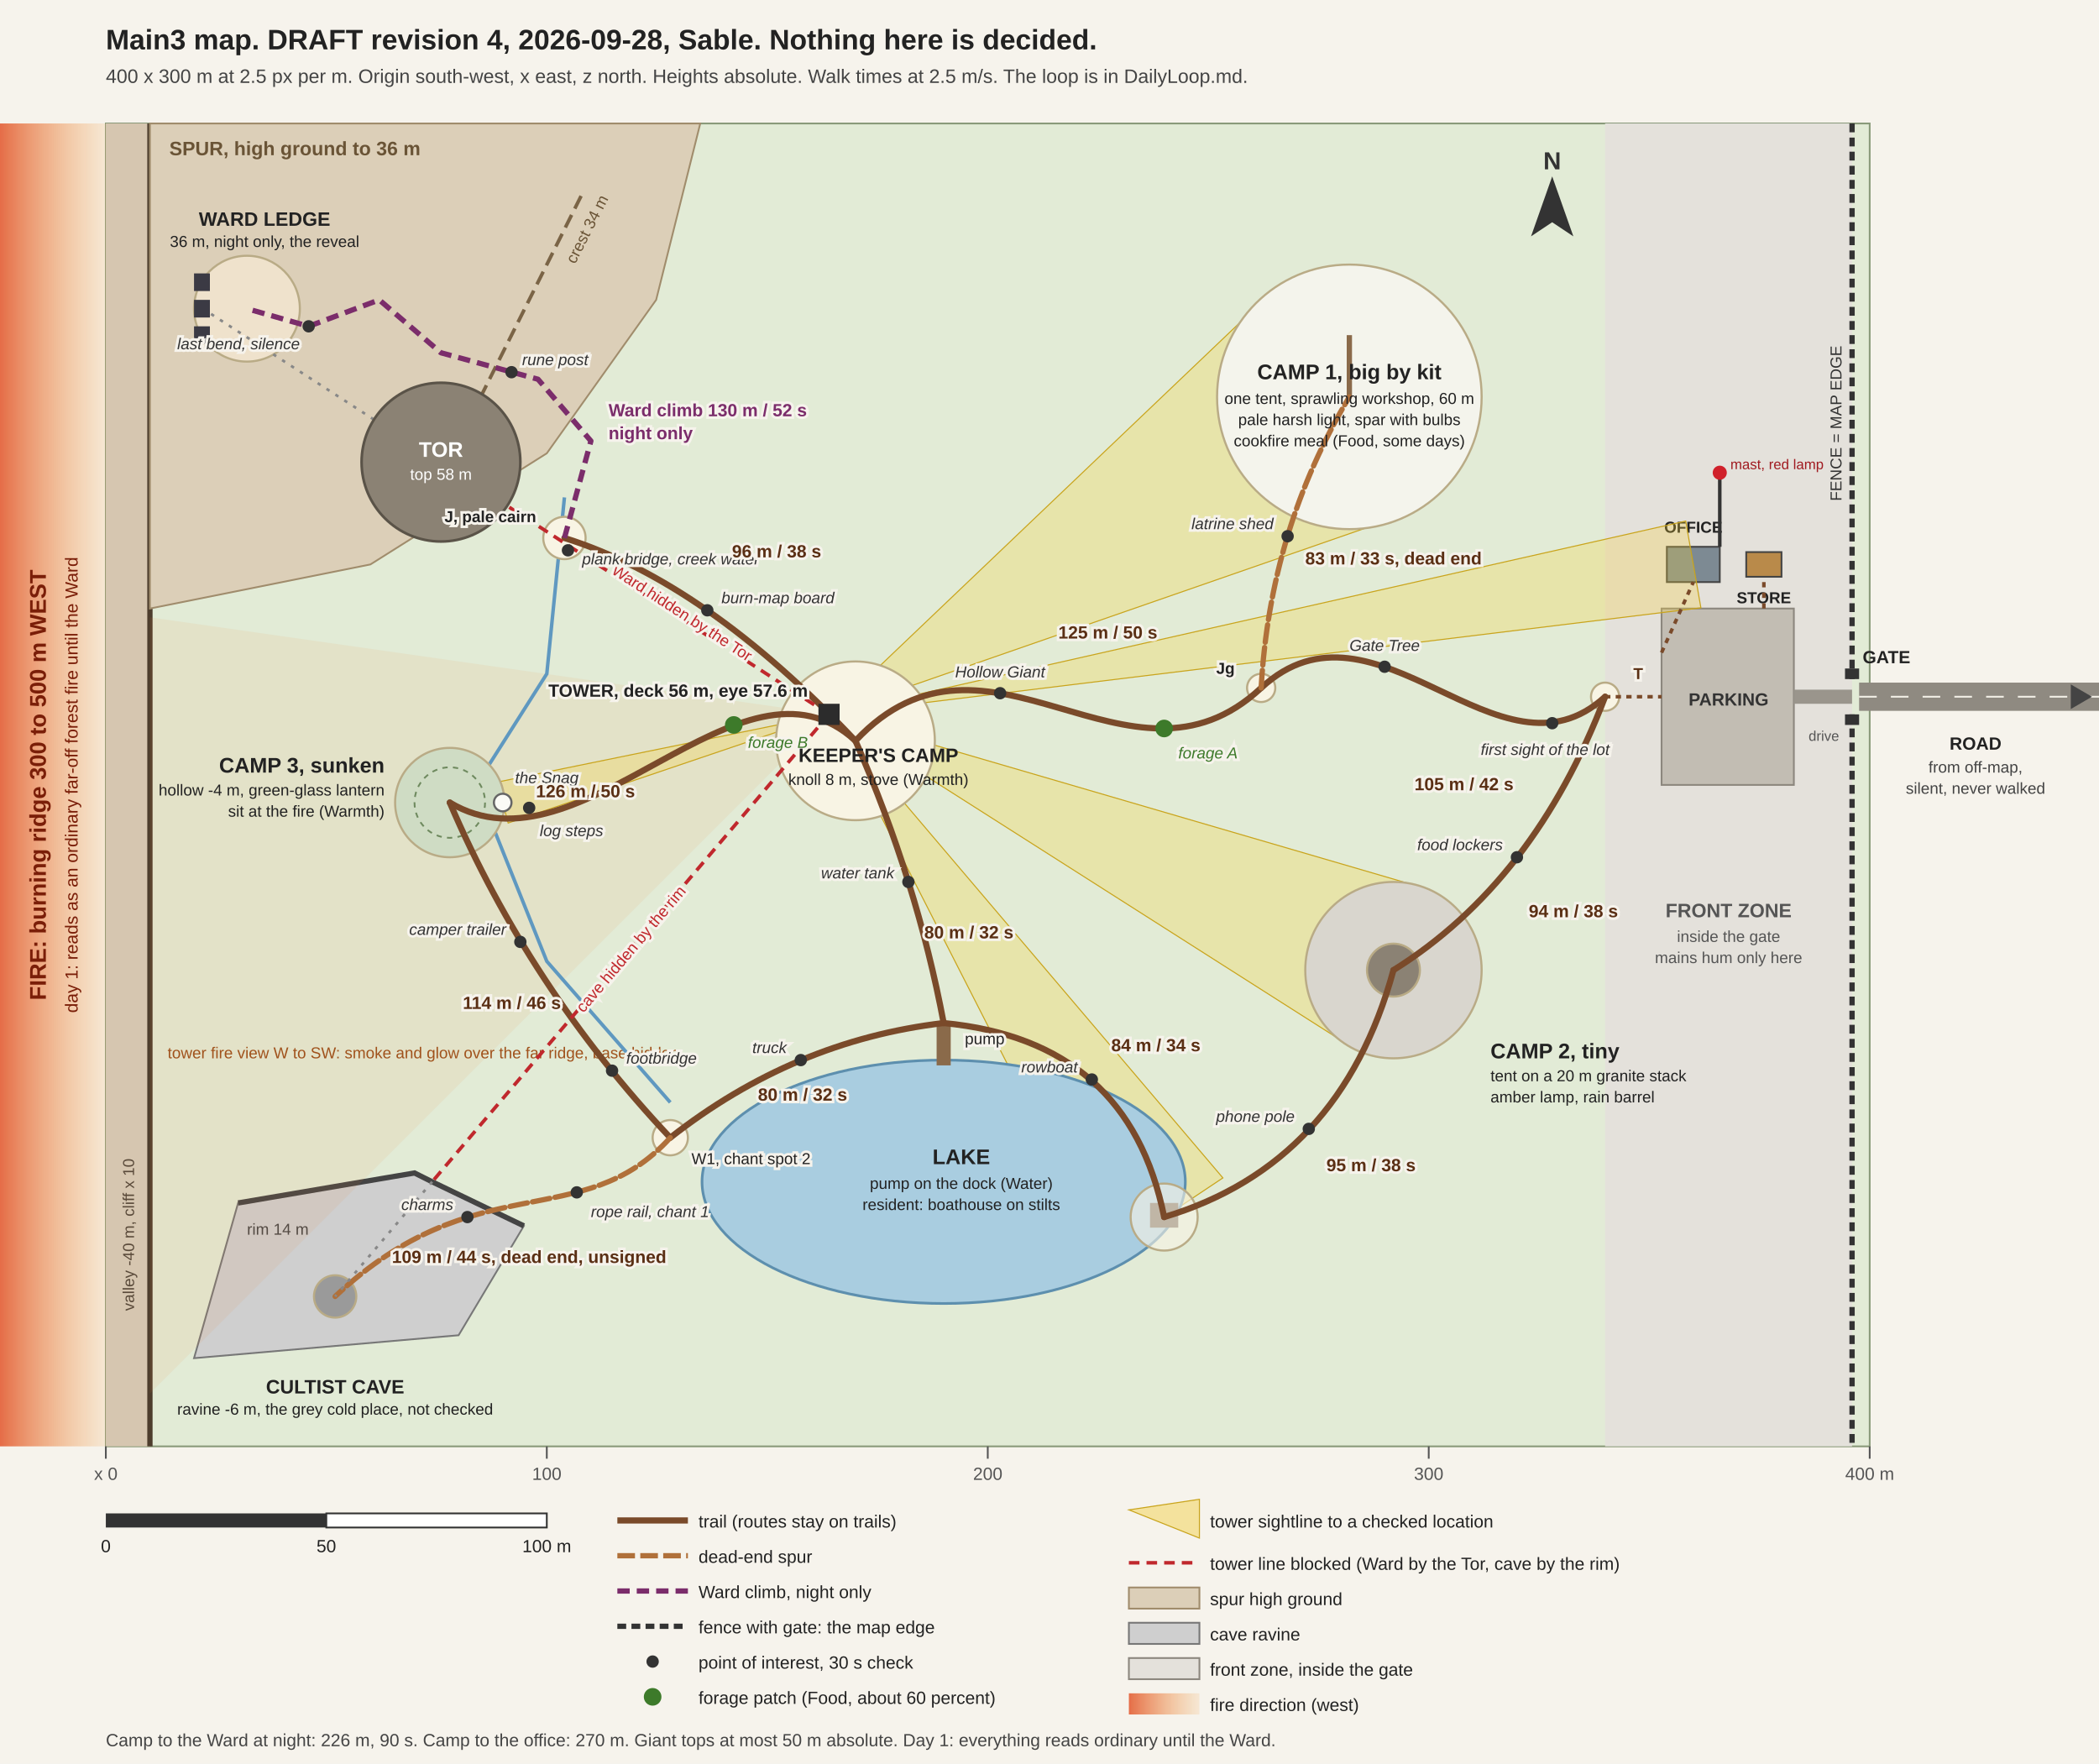
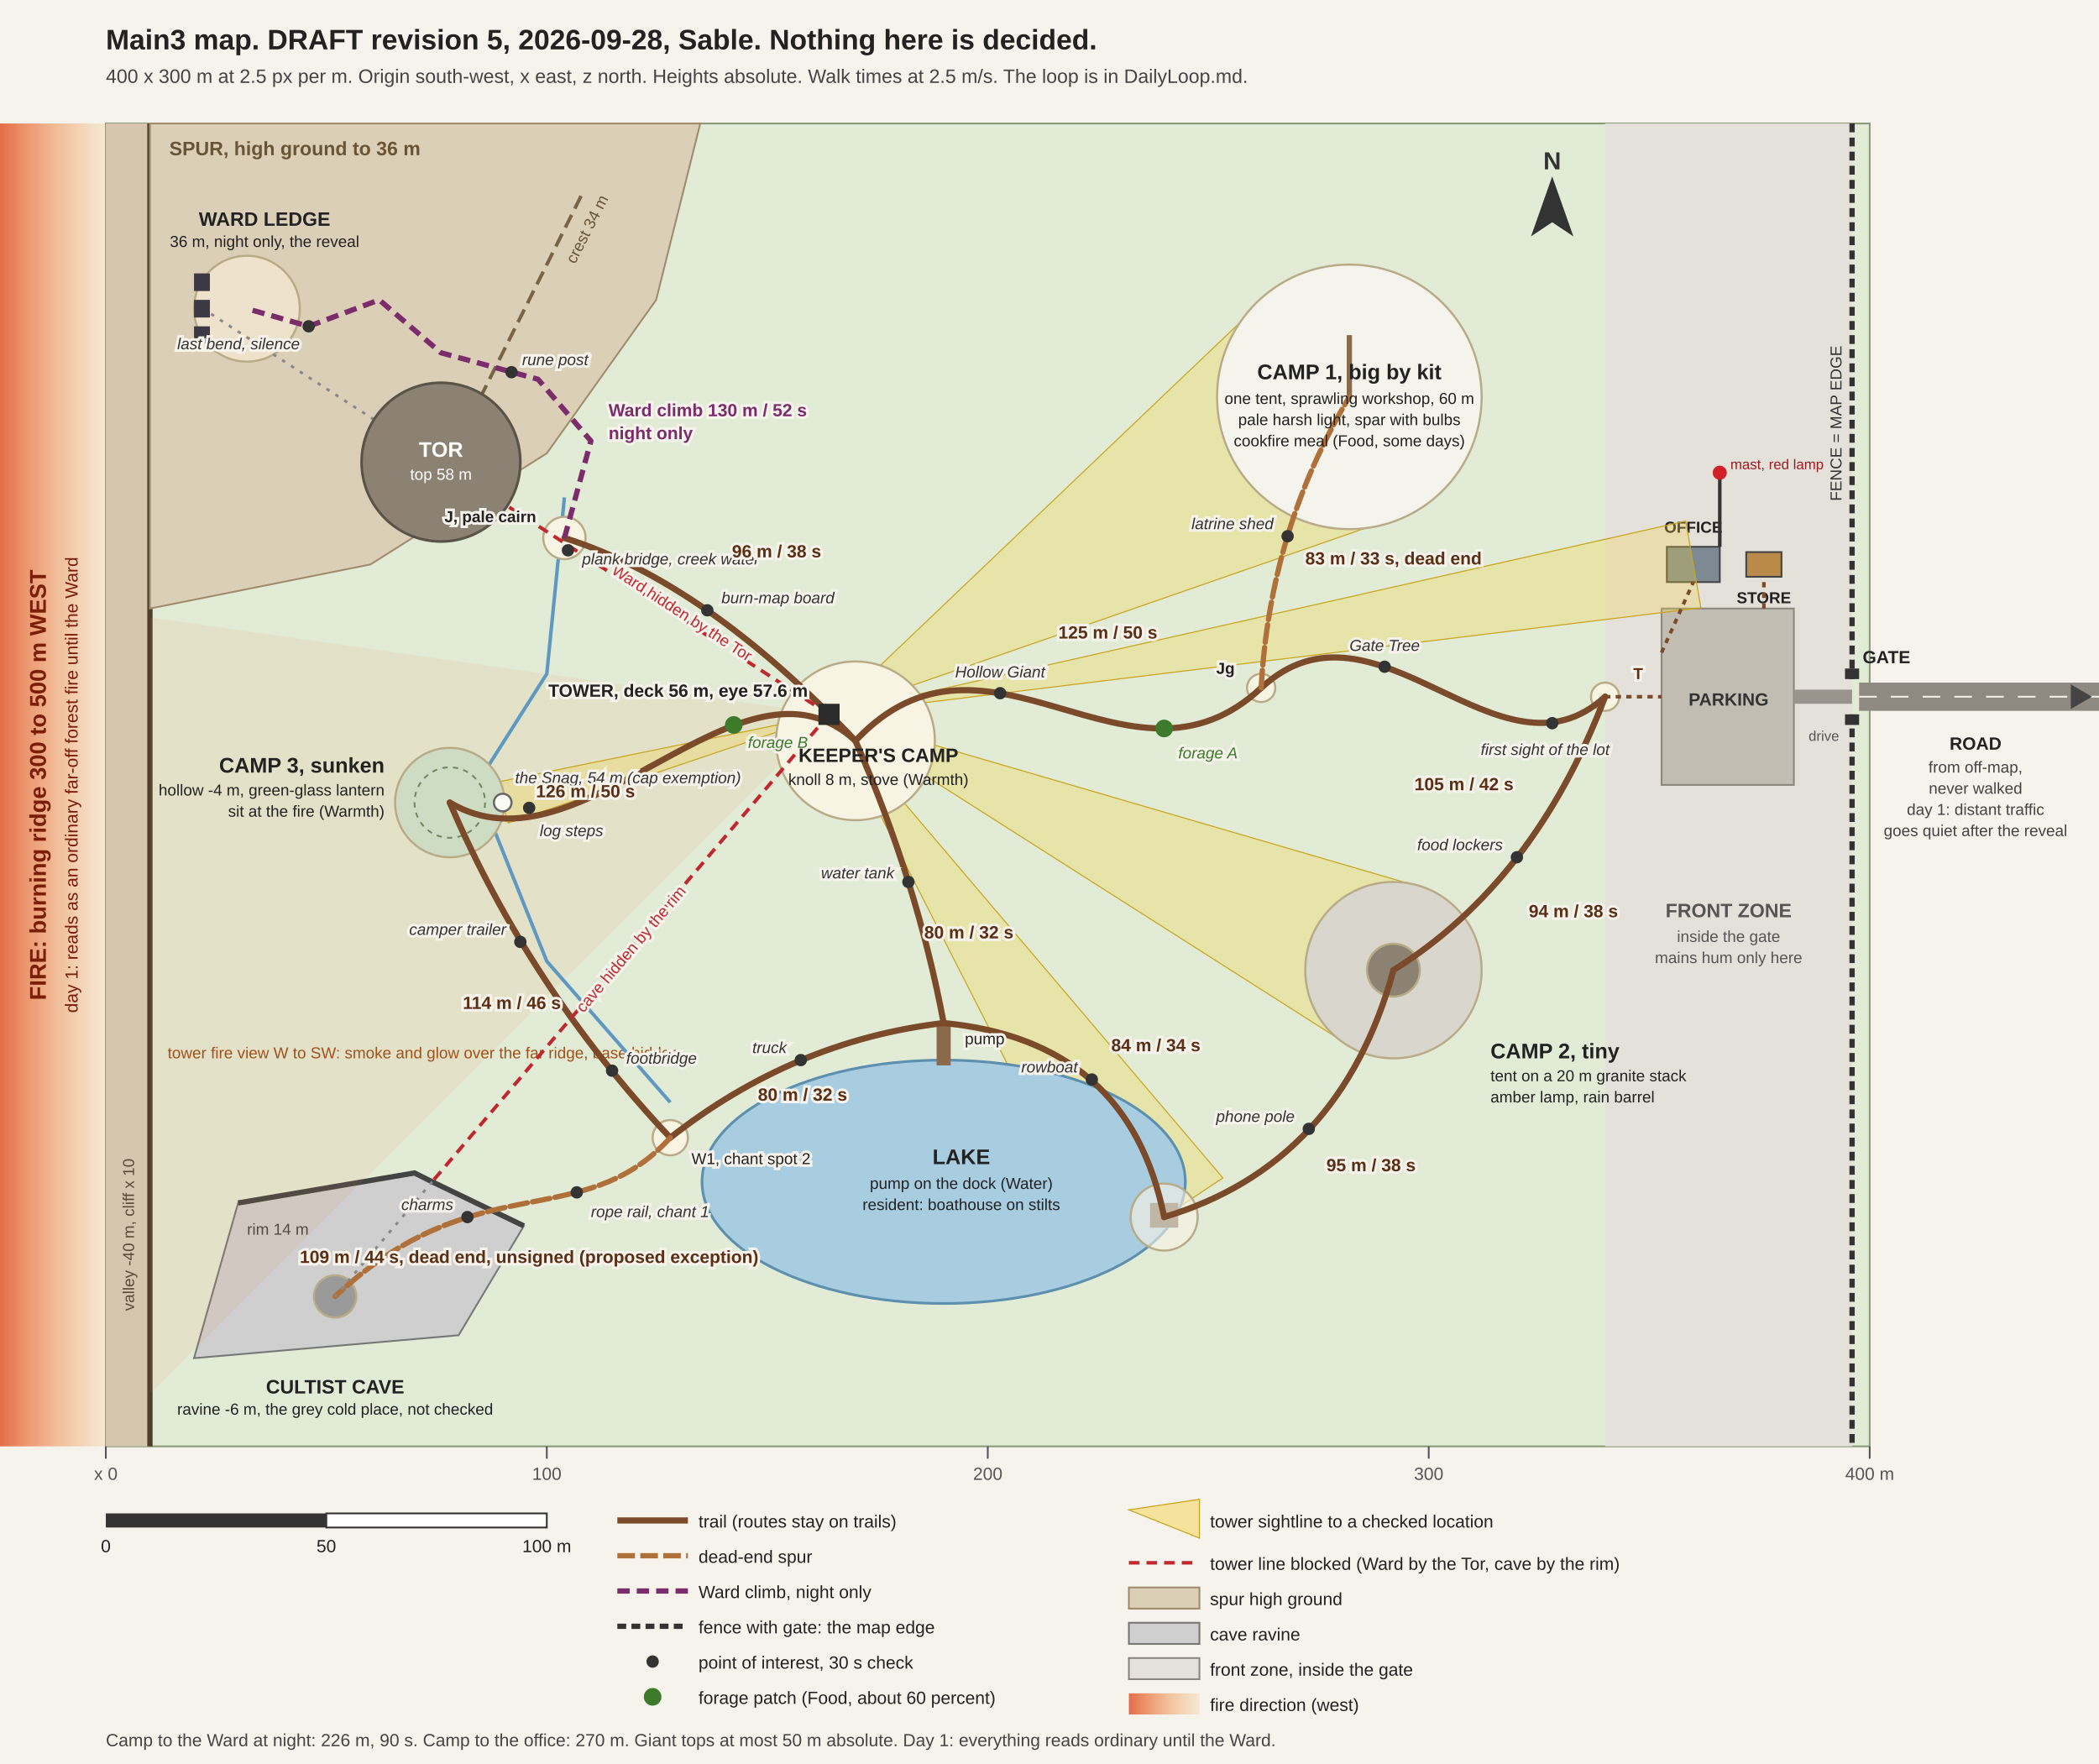
<svg xmlns="http://www.w3.org/2000/svg" width="1190" height="1000" viewBox="0 0 1190 1000" font-family="Arial, Helvetica, sans-serif">
  <defs>
    <linearGradient id="fire" x1="0" y1="0" x2="1" y2="0">
      <stop offset="0" stop-color="#e2552a" stop-opacity="0.85" />
      <stop offset="1" stop-color="#f3a54a" stop-opacity="0.15" />
    </linearGradient>
  </defs>
  <rect x="0" y="0" width="1190" height="1000" fill="#f6f3ec" />
-   <text x="60" y="28" font-size="16" font-weight="bold" fill="#222">Main3 map. DRAFT revision 4, 2026-09-28, Sable. Nothing here is decided.</text>
+   <text x="60" y="28" font-size="16" font-weight="bold" fill="#222">Main3 map. DRAFT revision 5, 2026-09-28, Sable. Nothing here is decided.</text>
  <text x="60" y="47" font-size="11" fill="#444">400 x 300 m at 2.5 px per m. Origin south-west, x east, z north. Heights absolute. Walk times at 2.5 m/s. The loop is in DailyLoop.md.</text>
  <rect x="60" y="70" width="1000" height="750" fill="#e2ebd6" stroke="#8a9a7a" stroke-width="1" />
  <rect x="0" y="70" width="60" height="750" fill="url(#fire)" />
  <text transform="translate(26,445) rotate(-90)" text-anchor="middle" font-size="13" font-weight="bold" fill="#7a1e08">FIRE: burning ridge 300 to 500 m WEST</text>
  <text transform="translate(44,445) rotate(-90)" text-anchor="middle" font-size="10" fill="#7a1e08">day 1: reads as an ordinary far-off forest fire until the Ward</text>
  <rect x="60" y="70" width="25" height="750" fill="#d6c6b0" />
  <line x1="85" y1="70" x2="85" y2="820" stroke="#4d3d2d" stroke-width="3" />
  <text transform="translate(76,700) rotate(-90)" text-anchor="middle" font-size="9" fill="#5a4a3a">valley -40 m, cliff x 10</text>
  <polygon points="85,345 210,320 310,257 372,170 397,70 85,70" fill="#dccfb8" stroke="#a08c6c" stroke-width="1" />
  <line x1="240" y1="290" x2="330" y2="110" stroke="#7a6446" stroke-width="2" stroke-dasharray="8 4" />
  <text x="96" y="88" font-size="11" font-weight="bold" fill="#6a5436">SPUR, high ground to 36 m</text>
  <text transform="translate(326,150) rotate(-63)" font-size="9" fill="#6a5436">crest 34 m</text>
  <polygon points="110,770 260,757 297,695 245,670 235,665 135,682" fill="#cfcfcf" stroke="#777" stroke-width="1" />
  <polyline points="135,682 235,665 245,670 297,695" fill="none" stroke="#444" stroke-width="3" />
  <text x="140" y="700" font-size="9" fill="#444">rim 14 m</text>
  <rect x="910" y="70" width="140" height="750" fill="#e4e1db" />
  <rect x="942" y="345" width="75" height="100" fill="#c2bdb3" stroke="#8c877e" />
  <text x="980" y="400" text-anchor="middle" font-size="10" font-weight="bold" fill="#333">PARKING</text>
  <rect x="945" y="310" width="30" height="20" fill="#7d8a93" stroke="#444" />
  <text x="960" y="302" text-anchor="middle" font-size="9" font-weight="bold" fill="#222">OFFICE</text>
  <line x1="975" y1="310" x2="975" y2="270" stroke="#333" stroke-width="2" />
  <circle cx="975" cy="268" r="4" fill="#d0202a" />
  <text x="981" y="266" font-size="8" fill="#a01a20">mast, red lamp</text>
  <rect x="990" y="313" width="20" height="14" fill="#b98a4a" stroke="#444" />
  <text x="1000" y="342" text-anchor="middle" font-size="9" font-weight="bold" fill="#222">STORE</text>
  <line x1="1017" y1="395" x2="1050" y2="395" stroke="#9a958c" stroke-width="8" />
  <text x="1034" y="420" text-anchor="middle" font-size="8" fill="#555">drive</text>
  <text x="980" y="520" text-anchor="middle" font-size="11" font-weight="bold" fill="#555">FRONT ZONE</text>
  <text x="980" y="534" text-anchor="middle" font-size="9" fill="#555">inside the gate</text>
  <text x="980" y="546" text-anchor="middle" font-size="9" fill="#555">mains hum only here</text>
  <line x1="1050" y1="70" x2="1050" y2="385" stroke="#333" stroke-width="3" stroke-dasharray="5 3" />
  <line x1="1050" y1="405" x2="1050" y2="820" stroke="#333" stroke-width="3" stroke-dasharray="5 3" />
  <rect x="1046" y="379" width="8" height="6" fill="#333" />
  <rect x="1046" y="405" width="8" height="6" fill="#333" />
  <text transform="translate(1044,240) rotate(-90)" text-anchor="middle" font-size="9" fill="#333">FENCE = MAP EDGE</text>
  <text x="1056" y="376" font-size="10" font-weight="bold" fill="#222">GATE</text>
  <rect x="1054" y="387" width="136" height="16" fill="#8f8a81" />
  <line x1="1054" y1="395" x2="1190" y2="395" stroke="#f2efe6" stroke-width="1" stroke-dasharray="10 8" />
  <text x="1120" y="425" text-anchor="middle" font-size="10" font-weight="bold" fill="#222">ROAD</text>
  <text x="1120" y="438" text-anchor="middle" font-size="9" fill="#444">from off-map,</text>
-   <text x="1120" y="450" text-anchor="middle" font-size="9" fill="#444">silent, never walked</text>
+   <text x="1120" y="450" text-anchor="middle" font-size="9" fill="#444">never walked</text>
  <polygon points="1186,395 1174,388 1174,402" fill="#444" />
+   <text x="1120" y="462" text-anchor="middle" font-size="9" fill="#444">day 1: distant traffic</text>
+   <text x="1120" y="474" text-anchor="middle" font-size="9" fill="#444">goes quiet after the reveal</text>
  <polygon points="470,405 85,350 85,790" fill="#f08a3a" fill-opacity="0.09" />
  <text x="95" y="600" font-size="9" fill="#a0521c">tower fire view W to SW: smoke and glow over the far ridge, base hidden</text>
  <g fill="#f2cf3c" fill-opacity="0.28" stroke="#c9a41c" stroke-width="0.6">
    <polygon points="470,405 626.7,712.2 693.3,667.8" />
    <polygon points="470,405 804.1,289.0 725.9,161.0" />
    <polygon points="470,405 769.4,595.6 810.6,504.4" />
    <polygon points="470,405 281.9,443.4 288.1,466.6" />
    <polygon points="470,405 964.3,344.6 955.7,295.4" />
  </g>
  <polyline points="320,282 310,382 270,445 310,545 380,625" fill="none" stroke="#5f98c0" stroke-width="2" />
  <ellipse cx="535" cy="670" rx="137" ry="69" fill="#a9cde0" stroke="#5d8fae" stroke-width="1.5" />
  <rect x="531" y="580" width="8" height="24" fill="#8a6a4a" />
  <rect x="652" y="682" width="16" height="14" fill="#6b5a48" />
  <g stroke="#b9ab86" stroke-width="1.2">
    <circle cx="485" cy="420" r="45" fill="#f8f4e4" />
    <circle cx="765" cy="225" r="75" fill="#f4f4ec" />
    <circle cx="790" cy="550" r="50" fill="#d9d6ce" />
    <circle cx="790" cy="550" r="15" fill="#8b8274" />
    <circle cx="255" cy="455" r="31" fill="#cfdcc4" />
    <circle cx="140" cy="175" r="30" fill="#efe2cc" />
    <circle cx="660" cy="690" r="19" fill="#f8f4e4" fill-opacity="0.6" />
    <circle cx="320" cy="305" r="12" fill="#f8f4e4" />
    <circle cx="380" cy="645" r="10" fill="#f8f4e4" />
    <circle cx="715" cy="390" r="8" fill="#f8f4e4" />
    <circle cx="910" cy="395" r="8" fill="#f8f4e4" />
    <circle cx="190" cy="735" r="12" fill="#9a9a9a" />
  </g>
  <circle cx="255" cy="455" r="20" fill="none" stroke="#6f8a5f" stroke-width="1" stroke-dasharray="3 3" />
  <circle cx="285" cy="455" r="5" fill="#fbfbf6" stroke="#666" stroke-width="1.2" />
  <line x1="765" y1="225" x2="765" y2="190" stroke="#8a6a4a" stroke-width="3" />
  <g fill="none" stroke="#7a4a2a" stroke-width="3.5" stroke-linecap="round">
    <path d="M485,420 Q520,500 535,580" />
    <path d="M535,580 Q640,590 660,690" />
    <path d="M660,690 Q760,660 790,550" />
    <path d="M790,550 Q870,500 910,395" />
    <path d="M485,420 C560,340 640,460 715,390" />
    <path d="M715,390 C780,330 850,450 910,395" />
    <path d="M485,420 C420,360 330,500 255,455" />
    <path d="M535,580 Q450,590 380,645" />
    <path d="M380,645 Q300,560 255,455" />
    <path d="M485,420 Q400,330 320,305" />
  </g>
  <g fill="none" stroke="#7a4a2a" stroke-width="2" stroke-dasharray="3 3">
    <path d="M910,395 L942,395" />
    <path d="M942,370 L960,330" />
    <path d="M1000,345 L1000,327" />
  </g>
  <g fill="none" stroke="#b0703a" stroke-width="3" stroke-dasharray="10 3" stroke-linecap="round">
    <path d="M715,390 Q720,300 765,225" />
    <path d="M380,645 C330,700 270,660 190,735" />
  </g>
  <polyline points="320,305 335,250 305,215 250,200 215,170 175,185 140,175" fill="none" stroke="#7b2d6b" stroke-width="3" stroke-dasharray="7 4" stroke-linejoin="round" />
  <line x1="470" y1="405" x2="287.5" y2="286.8" stroke="#c0282d" stroke-width="2" stroke-dasharray="6 4" />
  <line x1="287.5" y1="286.8" x2="115" y2="175" stroke="#888" stroke-width="1.5" stroke-dasharray="2 4" />
  <line x1="470" y1="405" x2="245" y2="670" stroke="#c0282d" stroke-width="2" stroke-dasharray="6 4" />
  <line x1="245" y1="670" x2="190" y2="735" stroke="#888" stroke-width="1.5" stroke-dasharray="2 4" />
  <text transform="translate(385,350) rotate(33)" text-anchor="middle" font-size="9" fill="#c0282d" style="paint-order:stroke;stroke:#f6f3ec;stroke-width:3px">Ward hidden by the Tor</text>
  <text transform="translate(360,540) rotate(-49.7)" text-anchor="middle" font-size="9" fill="#c0282d" style="paint-order:stroke;stroke:#f6f3ec;stroke-width:3px">cave hidden by the rim</text>
  <circle cx="250" cy="262" r="45" fill="#8b8274" stroke="#5a5348" stroke-width="1.5" />
  <text x="250" y="259" text-anchor="middle" font-size="12" font-weight="bold" fill="#fff">TOR</text>
  <text x="250" y="272" text-anchor="middle" font-size="9" fill="#fff">top 58 m</text>
  <g fill="#3b3a44">
    <rect x="110" y="155" width="9" height="10" />
    <rect x="110" y="170" width="9" height="10" />
    <rect x="110" y="185" width="9" height="10" />
  </g>
  <rect x="464" y="399" width="12" height="12" fill="#2c2c2c" />
  <text x="458" y="395" text-anchor="end" font-size="10" font-weight="bold" fill="#222" style="paint-order:stroke;stroke:#f6f3ec;stroke-width:3px">TOWER, deck 56 m, eye 57.6 m</text>
  <g fill="#333">
    <circle cx="515" cy="500" r="3.5" />
    <circle cx="619" cy="612" r="3.5" />
    <circle cx="742" cy="640" r="3.5" />
    <circle cx="860" cy="486" r="3.5" />
    <circle cx="567" cy="393" r="3.5" />
    <circle cx="785" cy="378" r="3.5" />
    <circle cx="880" cy="410" r="3.5" />
    <circle cx="730" cy="304" r="3.5" />
    <circle cx="300" cy="458" r="3.5" />
    <circle cx="454" cy="601" r="3.5" />
    <circle cx="347" cy="607" r="3.5" />
    <circle cx="295" cy="534" r="3.5" />
    <circle cx="327" cy="676" r="3.5" />
    <circle cx="265" cy="690" r="3.5" />
    <circle cx="401" cy="346" r="3.5" />
    <circle cx="322" cy="312" r="3.5" />
    <circle cx="290" cy="211" r="3.5" />
    <circle cx="175" cy="185" r="3.5" />
  </g>
  <g fill="#3d7a2a">
    <circle cx="660" cy="413" r="5" />
    <circle cx="416" cy="411" r="5" />
  </g>
  <g font-size="9" font-style="italic" fill="#333" style="paint-order:stroke;stroke:#f6f3ec;stroke-width:3px">
    <text x="507" y="498" text-anchor="end">water tank</text>
    <text x="611" y="608" text-anchor="end">rowboat</text>
    <text x="734" y="636" text-anchor="end">phone pole</text>
    <text x="852" y="482" text-anchor="end">food lockers</text>
    <text x="567" y="384" text-anchor="middle">Hollow Giant</text>
    <text x="785" y="369" text-anchor="middle">Gate Tree</text>
    <text x="876" y="428" text-anchor="middle">first sight of the lot</text>
    <text x="722" y="300" text-anchor="end">latrine shed</text>
    <text x="306" y="474">log steps</text>
    <text x="446" y="597" text-anchor="end">truck</text>
    <text x="355" y="603">footbridge</text>
    <text x="287" y="530" text-anchor="end">camper trailer</text>
    <text x="335" y="690">rope rail, chant 1</text>
    <text x="257" y="686" text-anchor="end">charms</text>
    <text x="409" y="342">burn-map board</text>
    <text x="330" y="320">plank bridge, creek water</text>
    <text x="296" y="207">rune post</text>
    <text x="170" y="198" text-anchor="end">last bend, silence</text>
    <text x="668" y="430" fill="#3d7a2a">forage A</text>
    <text x="424" y="424" fill="#3d7a2a">forage B</text>
-     <text x="292" y="444">the Snag</text>
+     <text x="292" y="444">the Snag, 54 m (cap exemption)</text>
  </g>
  <g font-size="10" font-weight="bold" fill="#5a2f14" style="paint-order:stroke;stroke:#f6f3ec;stroke-width:3px">
    <text x="524" y="532">80 m / 32 s</text>
    <text x="630" y="596">84 m / 34 s</text>
    <text x="752" y="664">95 m / 38 s</text>
    <text x="892" y="520" text-anchor="middle">94 m / 38 s</text>
    <text x="600" y="362">125 m / 50 s</text>
    <text x="830" y="448" text-anchor="middle">105 m / 42 s</text>
    <text x="740" y="320">83 m / 33 s, dead end</text>
    <text x="360" y="452" text-anchor="end">126 m / 50 s</text>
    <text x="455" y="624" text-anchor="middle">80 m / 32 s</text>
    <text x="318" y="572" text-anchor="end">114 m / 46 s</text>
-     <text x="300" y="716" text-anchor="middle">109 m / 44 s, dead end, unsigned</text>
+     <text x="300" y="716" text-anchor="middle">109 m / 44 s, dead end, unsigned (proposed exception)</text>
    <text x="415" y="316">96 m / 38 s</text>
    <text x="926" y="385" font-size="9">T</text>
  </g>
  <g font-size="10" font-weight="bold" fill="#7b2d6b" style="paint-order:stroke;stroke:#f6f3ec;stroke-width:3px">
    <text x="345" y="236">Ward climb 130 m / 52 s</text>
    <text x="345" y="249">night only</text>
  </g>
  <g fill="#222" text-anchor="middle">
    <text x="498" y="432" font-size="11" font-weight="bold">KEEPER'S CAMP</text>
    <text x="498" y="445" font-size="9">knoll 8 m, stove (Warmth)</text>
    <text x="545" y="660" font-size="12" font-weight="bold">LAKE</text>
    <text x="545" y="674" font-size="9">pump on the dock (Water)</text>
    <text x="545" y="686" font-size="9">resident: boathouse on stilts</text>
    <text x="765" y="215" font-size="12" font-weight="bold">CAMP 1, big by kit</text>
    <text x="765" y="229" font-size="9">one tent, sprawling workshop, 60 m</text>
    <text x="765" y="241" font-size="9">pale harsh light, spar with bulbs</text>
    <text x="765" y="253" font-size="9">cookfire meal (Food, some days)</text>
    <text x="845" y="600" text-anchor="start" font-size="12" font-weight="bold">CAMP 2, tiny</text>
    <text x="845" y="613" text-anchor="start" font-size="9">tent on a 20 m granite stack</text>
    <text x="845" y="625" text-anchor="start" font-size="9">amber lamp, rain barrel</text>
    <text x="218" y="438" text-anchor="end" font-size="12" font-weight="bold">CAMP 3, sunken</text>
    <text x="218" y="451" text-anchor="end" font-size="9">hollow -4 m, green-glass lantern</text>
    <text x="218" y="463" text-anchor="end" font-size="9">sit at the fire (Warmth)</text>
    <text x="150" y="128" font-size="11" font-weight="bold">WARD LEDGE</text>
    <text x="150" y="140" font-size="9">36 m, night only, the reveal</text>
    <text x="190" y="790" font-size="11" font-weight="bold">CULTIST CAVE</text>
    <text x="190" y="802" font-size="9">ravine -6 m, the grey cold place, not checked</text>
  </g>
  <g fill="#222" font-size="9" style="paint-order:stroke;stroke:#f6f3ec;stroke-width:3px">
    <text x="304" y="296" text-anchor="end" font-weight="bold">J, pale cairn</text>
    <text x="392" y="660">W1, chant spot 2</text>
    <text x="700" y="382" text-anchor="end" font-weight="bold">Jg</text>
    <text x="547" y="592">pump</text>
  </g>
  <g stroke="#555" stroke-width="1">
    <line x1="60" y1="820" x2="60" y2="827" />
    <line x1="310" y1="820" x2="310" y2="827" />
    <line x1="560" y1="820" x2="560" y2="827" />
    <line x1="810" y1="820" x2="810" y2="827" />
    <line x1="1060" y1="820" x2="1060" y2="827" />
  </g>
  <g font-size="10" fill="#555" text-anchor="middle">
    <text x="60" y="839">x 0</text>
    <text x="310" y="839">100</text>
    <text x="560" y="839">200</text>
    <text x="810" y="839">300</text>
    <text x="1060" y="839">400 m</text>
  </g>
  <polygon points="880,100 868,134 880,126 892,134" fill="#333" />
  <text x="880" y="96" text-anchor="middle" font-size="14" font-weight="bold" fill="#333">N</text>
  <g font-size="10" fill="#222">
    <rect x="60" y="858" width="125" height="8" fill="#333" />
    <rect x="185" y="858" width="125" height="8" fill="#fff" stroke="#333" />
    <text x="60" y="880" text-anchor="middle">0</text>
    <text x="185" y="880" text-anchor="middle">50</text>
    <text x="310" y="880" text-anchor="middle">100 m</text>
    <line x1="350" y1="862" x2="390" y2="862" stroke="#7a4a2a" stroke-width="3.5" />
    <text x="396" y="866">trail (routes stay on trails)</text>
    <line x1="350" y1="882" x2="390" y2="882" stroke="#b0703a" stroke-width="3" stroke-dasharray="10 3" />
    <text x="396" y="886">dead-end spur</text>
    <line x1="350" y1="902" x2="390" y2="902" stroke="#7b2d6b" stroke-width="3" stroke-dasharray="7 4" />
    <text x="396" y="906">Ward climb, night only</text>
    <line x1="350" y1="922" x2="390" y2="922" stroke="#333" stroke-width="3" stroke-dasharray="5 3" />
    <text x="396" y="926">fence with gate: the map edge</text>
    <circle cx="370" cy="942" r="3.5" fill="#333" />
    <text x="396" y="946">point of interest, 30 s check</text>
    <circle cx="370" cy="962" r="5" fill="#3d7a2a" />
    <text x="396" y="966">forage patch (Food, about 60 percent)</text>
    <polygon points="640,856 680,850 680,872" fill="#f2cf3c" fill-opacity="0.45" stroke="#c9a41c" stroke-width="0.6" />
    <text x="686" y="866">tower sightline to a checked location</text>
    <line x1="640" y1="886" x2="680" y2="886" stroke="#c0282d" stroke-width="2" stroke-dasharray="6 4" />
    <text x="686" y="890">tower line blocked (Ward by the Tor, cave by the rim)</text>
    <rect x="640" y="900" width="40" height="12" fill="#dccfb8" stroke="#a08c6c" />
    <text x="686" y="910">spur high ground</text>
    <rect x="640" y="920" width="40" height="12" fill="#cfcfcf" stroke="#777" />
    <text x="686" y="930">cave ravine</text>
    <rect x="640" y="940" width="40" height="12" fill="#e4e1db" stroke="#8c877e" />
    <text x="686" y="950">front zone, inside the gate</text>
    <rect x="640" y="960" width="40" height="12" fill="url(#fire)" />
    <text x="686" y="970">fire direction (west)</text>
    <text x="60" y="990" fill="#444">Camp to the Ward at night: 226 m, 90 s. Camp to the office: 270 m. Giant tops at most 50 m absolute. Day 1: everything reads ordinary until the Ward.</text>
  </g>
</svg>
